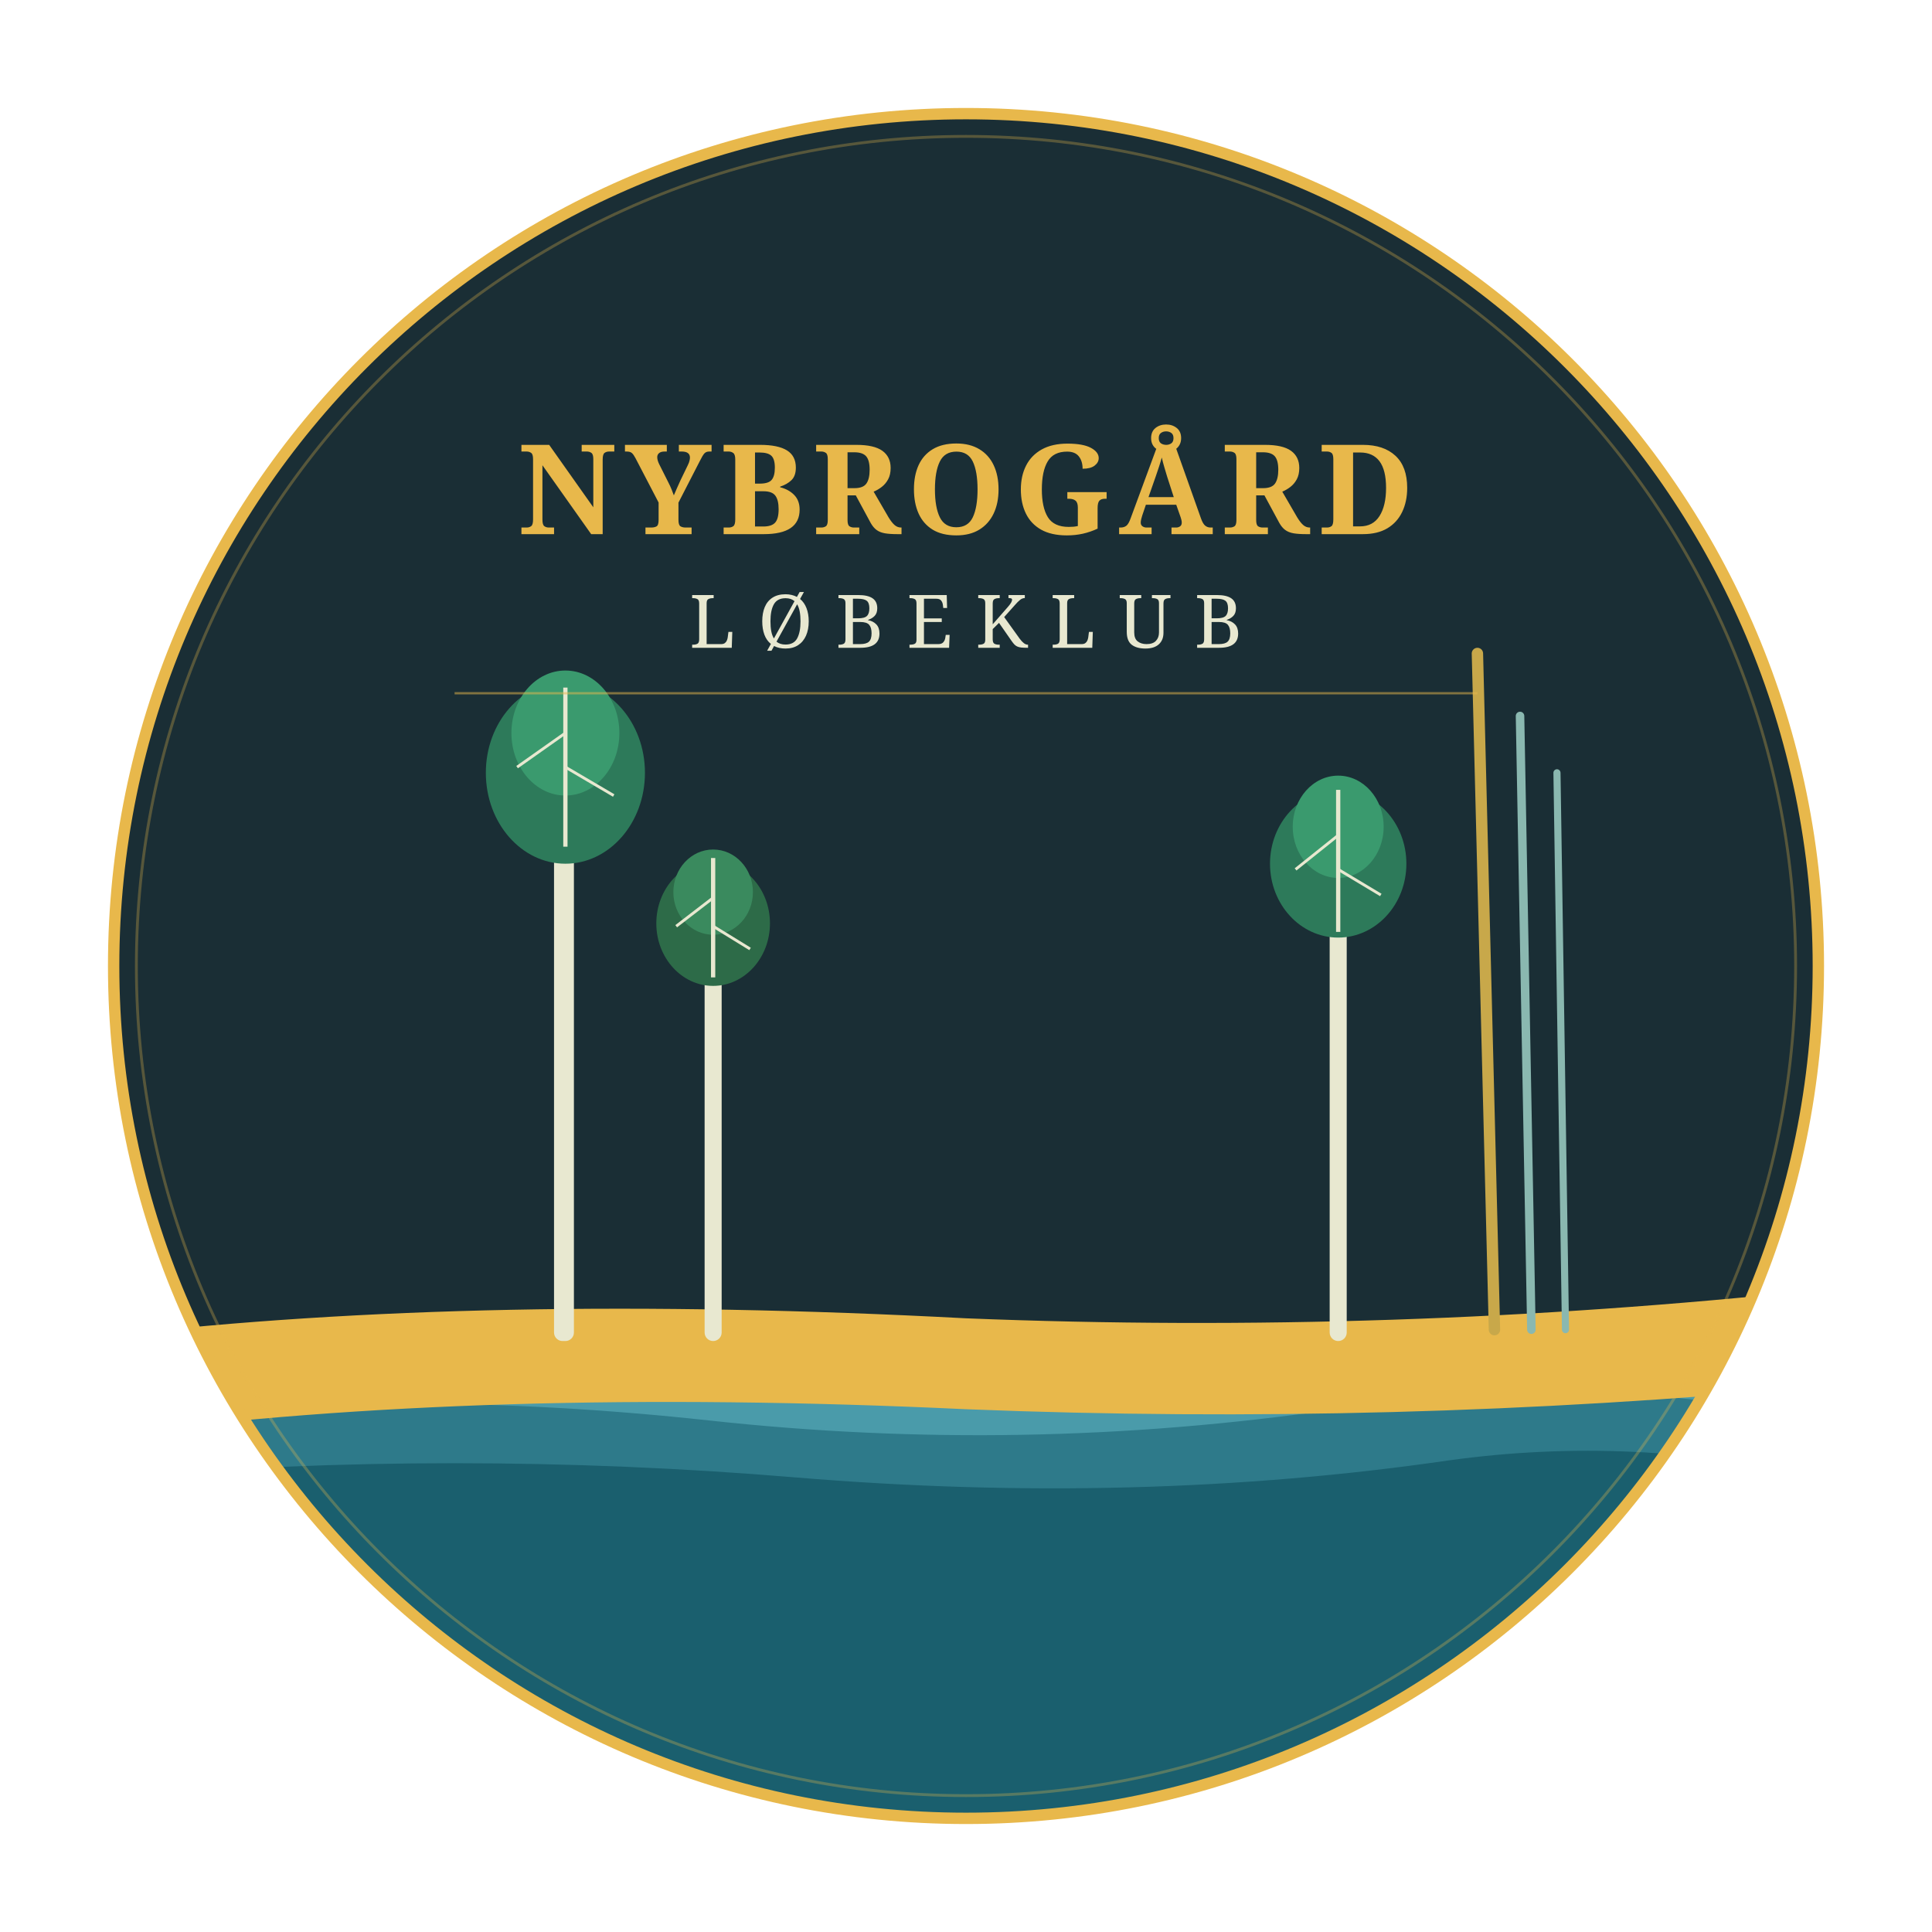
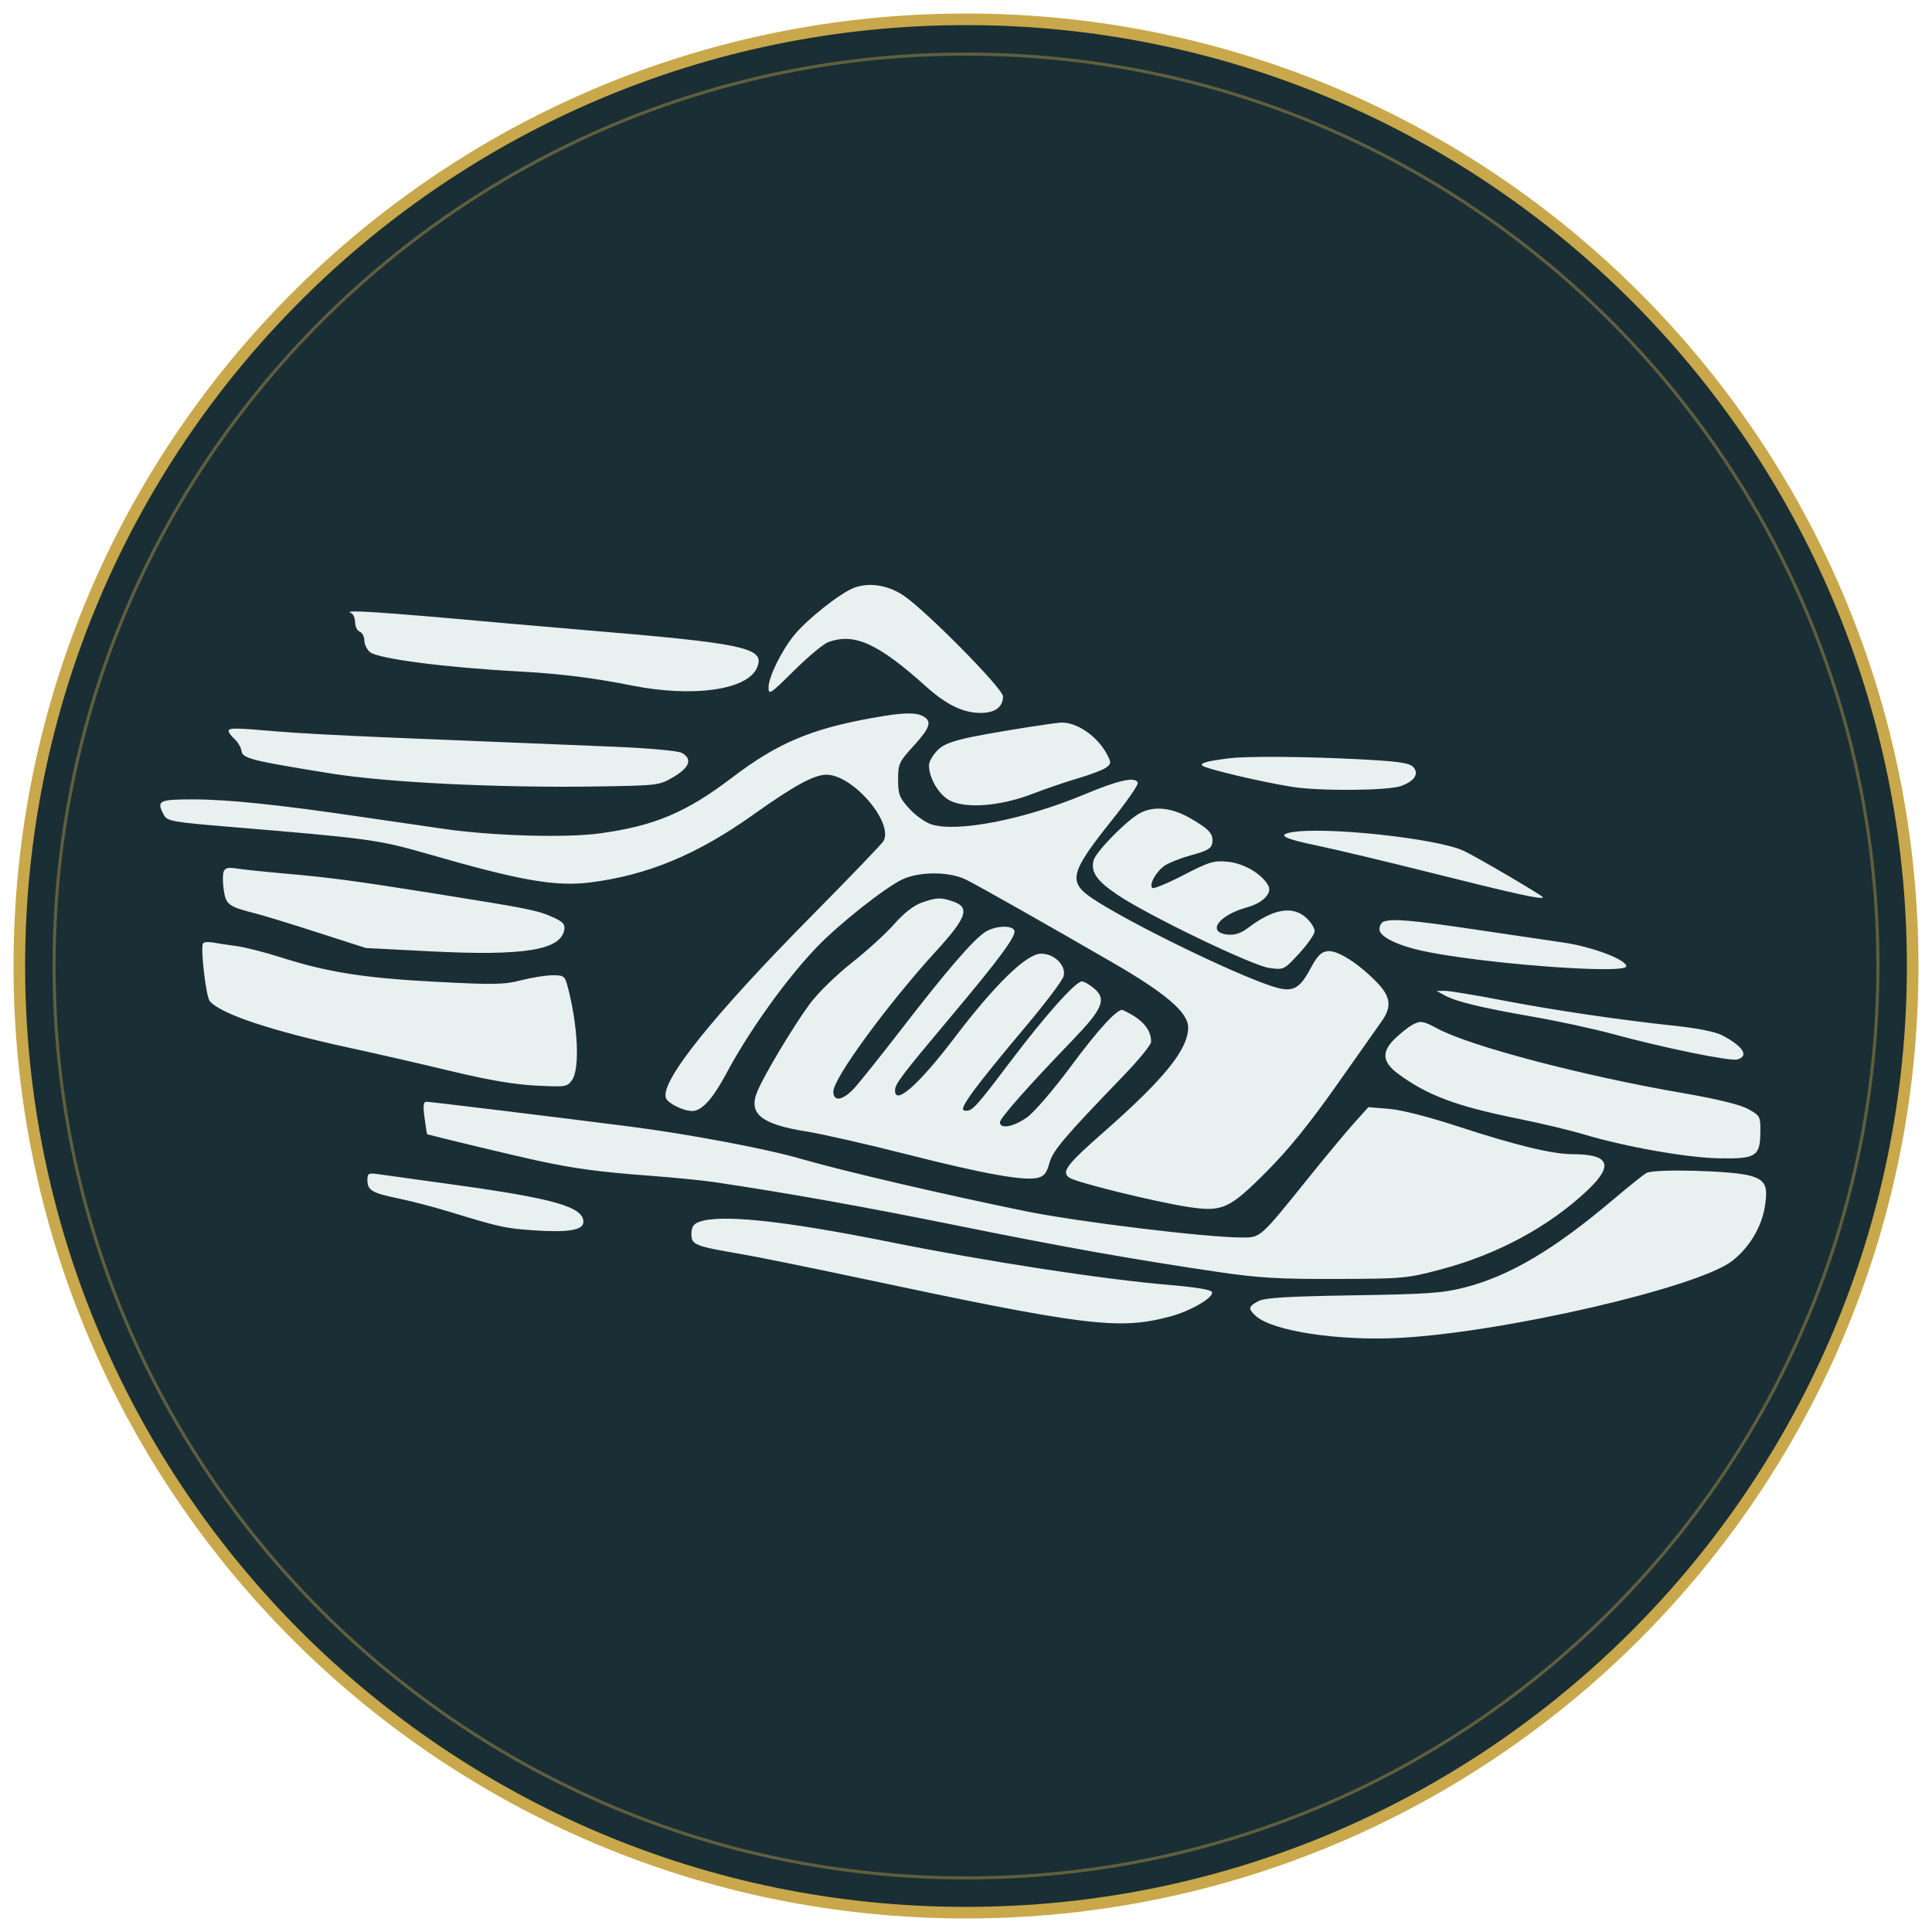
- <svg xmlns="http://www.w3.org/2000/svg" width="100%" viewBox="0 0 680 680" role="img" style="">
+ <svg xmlns="http://www.w3.org/2000/svg" viewBox="0 0 500 500" width="500" height="500">
  <defs>
-     <clipPath id="circle-clip">
-       <circle cx="340" cy="340" r="300" />
+     <clipPath id="c">
+       <circle cx="250" cy="250" r="245" />
    </clipPath>
  </defs>
-   <circle cx="340" cy="340" r="300" fill="#1a2e35" style="fill:rgb(26, 46, 53);stroke:none;color:rgb(0, 0, 0);stroke-width:1px;stroke-linecap:butt;stroke-linejoin:miter;opacity:1;font-family:&quot;Anthropic Sans&quot;, -apple-system, &quot;system-ui&quot;, &quot;Segoe UI&quot;, sans-serif;font-size:16px;font-weight:400;text-anchor:start;dominant-baseline:auto" />
-   <g clip-path="url(#circle-clip)" style="fill:rgb(0, 0, 0);stroke:none;color:rgb(0, 0, 0);stroke-width:1px;stroke-linecap:butt;stroke-linejoin:miter;opacity:1;font-family:&quot;Anthropic Sans&quot;, -apple-system, &quot;system-ui&quot;, &quot;Segoe UI&quot;, sans-serif;font-size:16px;font-weight:400;text-anchor:start;dominant-baseline:auto">
-     <path d="M40 480 Q150 460 260 478 Q370 496 480 475 Q570 458 640 478 L640 640 L40 640 Z" fill="#4a9baa" style="fill:rgb(74, 155, 170);stroke:none;color:rgb(0, 0, 0);stroke-width:1px;stroke-linecap:butt;stroke-linejoin:miter;opacity:1;font-family:&quot;Anthropic Sans&quot;, -apple-system, &quot;system-ui&quot;, &quot;Segoe UI&quot;, sans-serif;font-size:16px;font-weight:400;text-anchor:start;dominant-baseline:auto" />
-     <path d="M40 500 Q140 488 250 500 Q360 512 470 496 Q560 482 640 500 L640 640 L40 640 Z" fill="#2e7a8a" style="fill:rgb(46, 122, 138);stroke:none;color:rgb(0, 0, 0);stroke-width:1px;stroke-linecap:butt;stroke-linejoin:miter;opacity:1;font-family:&quot;Anthropic Sans&quot;, -apple-system, &quot;system-ui&quot;, &quot;Segoe UI&quot;, sans-serif;font-size:16px;font-weight:400;text-anchor:start;dominant-baseline:auto" />
-     <path d="M40 520 Q160 510 280 520 Q400 530 510 514 Q575 505 640 520 L640 640 L40 640 Z" fill="#1a5f6e" style="fill:rgb(26, 95, 110);stroke:none;color:rgb(0, 0, 0);stroke-width:1px;stroke-linecap:butt;stroke-linejoin:miter;opacity:1;font-family:&quot;Anthropic Sans&quot;, -apple-system, &quot;system-ui&quot;, &quot;Segoe UI&quot;, sans-serif;font-size:16px;font-weight:400;text-anchor:start;dominant-baseline:auto" />
-     <path d="M40 470 Q170 455 340 464 Q490 470 640 454 L640 488 Q490 502 340 496 Q170 488 40 505 Z" fill="#e8b84b" style="fill:rgb(232, 184, 75);stroke:none;color:rgb(0, 0, 0);stroke-width:1px;stroke-linecap:butt;stroke-linejoin:miter;opacity:1;font-family:&quot;Anthropic Sans&quot;, -apple-system, &quot;system-ui&quot;, &quot;Segoe UI&quot;, sans-serif;font-size:16px;font-weight:400;text-anchor:start;dominant-baseline:auto" />
-     <rect x="195" y="290" width="7" height="182" rx="3" fill="#e8e8d0" style="fill:rgb(232, 232, 208);stroke:none;color:rgb(0, 0, 0);stroke-width:1px;stroke-linecap:butt;stroke-linejoin:miter;opacity:1;font-family:&quot;Anthropic Sans&quot;, -apple-system, &quot;system-ui&quot;, &quot;Segoe UI&quot;, sans-serif;font-size:16px;font-weight:400;text-anchor:start;dominant-baseline:auto" />
-     <ellipse cx="199" cy="272" rx="28" ry="32" fill="#2d7a5a" style="fill:rgb(45, 122, 90);stroke:none;color:rgb(0, 0, 0);stroke-width:1px;stroke-linecap:butt;stroke-linejoin:miter;opacity:1;font-family:&quot;Anthropic Sans&quot;, -apple-system, &quot;system-ui&quot;, &quot;Segoe UI&quot;, sans-serif;font-size:16px;font-weight:400;text-anchor:start;dominant-baseline:auto" />
-     <ellipse cx="199" cy="258" rx="19" ry="22" fill="#3a9a6e" style="fill:rgb(58, 154, 110);stroke:none;color:rgb(0, 0, 0);stroke-width:1px;stroke-linecap:butt;stroke-linejoin:miter;opacity:1;font-family:&quot;Anthropic Sans&quot;, -apple-system, &quot;system-ui&quot;, &quot;Segoe UI&quot;, sans-serif;font-size:16px;font-weight:400;text-anchor:start;dominant-baseline:auto" />
-     <line x1="199" y1="242" x2="199" y2="298" stroke="#e8e8d0" stroke-width="1.5" style="fill:rgb(0, 0, 0);stroke:rgb(232, 232, 208);color:rgb(0, 0, 0);stroke-width:1.5px;stroke-linecap:butt;stroke-linejoin:miter;opacity:1;font-family:&quot;Anthropic Sans&quot;, -apple-system, &quot;system-ui&quot;, &quot;Segoe UI&quot;, sans-serif;font-size:16px;font-weight:400;text-anchor:start;dominant-baseline:auto" />
-     <line x1="199" y1="258" x2="182" y2="270" stroke="#e8e8d0" stroke-width="1" style="fill:rgb(0, 0, 0);stroke:rgb(232, 232, 208);color:rgb(0, 0, 0);stroke-width:1px;stroke-linecap:butt;stroke-linejoin:miter;opacity:1;font-family:&quot;Anthropic Sans&quot;, -apple-system, &quot;system-ui&quot;, &quot;Segoe UI&quot;, sans-serif;font-size:16px;font-weight:400;text-anchor:start;dominant-baseline:auto" />
-     <line x1="199" y1="270" x2="216" y2="280" stroke="#e8e8d0" stroke-width="1" style="fill:rgb(0, 0, 0);stroke:rgb(232, 232, 208);color:rgb(0, 0, 0);stroke-width:1px;stroke-linecap:butt;stroke-linejoin:miter;opacity:1;font-family:&quot;Anthropic Sans&quot;, -apple-system, &quot;system-ui&quot;, &quot;Segoe UI&quot;, sans-serif;font-size:16px;font-weight:400;text-anchor:start;dominant-baseline:auto" />
-     <rect x="248" y="340" width="6" height="132" rx="3" fill="#e8e8d0" style="fill:rgb(232, 232, 208);stroke:none;color:rgb(0, 0, 0);stroke-width:1px;stroke-linecap:butt;stroke-linejoin:miter;opacity:1;font-family:&quot;Anthropic Sans&quot;, -apple-system, &quot;system-ui&quot;, &quot;Segoe UI&quot;, sans-serif;font-size:16px;font-weight:400;text-anchor:start;dominant-baseline:auto" />
-     <ellipse cx="251" cy="325" rx="20" ry="22" fill="#2d6b48" style="fill:rgb(45, 107, 72);stroke:none;color:rgb(0, 0, 0);stroke-width:1px;stroke-linecap:butt;stroke-linejoin:miter;opacity:1;font-family:&quot;Anthropic Sans&quot;, -apple-system, &quot;system-ui&quot;, &quot;Segoe UI&quot;, sans-serif;font-size:16px;font-weight:400;text-anchor:start;dominant-baseline:auto" />
-     <ellipse cx="251" cy="314" rx="14" ry="15" fill="#3a8a5e" style="fill:rgb(58, 138, 94);stroke:none;color:rgb(0, 0, 0);stroke-width:1px;stroke-linecap:butt;stroke-linejoin:miter;opacity:1;font-family:&quot;Anthropic Sans&quot;, -apple-system, &quot;system-ui&quot;, &quot;Segoe UI&quot;, sans-serif;font-size:16px;font-weight:400;text-anchor:start;dominant-baseline:auto" />
-     <line x1="251" y1="302" x2="251" y2="344" stroke="#e8e8d0" stroke-width="1.5" style="fill:rgb(0, 0, 0);stroke:rgb(232, 232, 208);color:rgb(0, 0, 0);stroke-width:1.5px;stroke-linecap:butt;stroke-linejoin:miter;opacity:1;font-family:&quot;Anthropic Sans&quot;, -apple-system, &quot;system-ui&quot;, &quot;Segoe UI&quot;, sans-serif;font-size:16px;font-weight:400;text-anchor:start;dominant-baseline:auto" />
-     <line x1="251" y1="316" x2="238" y2="326" stroke="#e8e8d0" stroke-width="1" style="fill:rgb(0, 0, 0);stroke:rgb(232, 232, 208);color:rgb(0, 0, 0);stroke-width:1px;stroke-linecap:butt;stroke-linejoin:miter;opacity:1;font-family:&quot;Anthropic Sans&quot;, -apple-system, &quot;system-ui&quot;, &quot;Segoe UI&quot;, sans-serif;font-size:16px;font-weight:400;text-anchor:start;dominant-baseline:auto" />
-     <line x1="251" y1="326" x2="264" y2="334" stroke="#e8e8d0" stroke-width="1" style="fill:rgb(0, 0, 0);stroke:rgb(232, 232, 208);color:rgb(0, 0, 0);stroke-width:1px;stroke-linecap:butt;stroke-linejoin:miter;opacity:1;font-family:&quot;Anthropic Sans&quot;, -apple-system, &quot;system-ui&quot;, &quot;Segoe UI&quot;, sans-serif;font-size:16px;font-weight:400;text-anchor:start;dominant-baseline:auto" />
-     <rect x="468" y="320" width="6" height="152" rx="3" fill="#e8e8d0" style="fill:rgb(232, 232, 208);stroke:none;color:rgb(0, 0, 0);stroke-width:1px;stroke-linecap:butt;stroke-linejoin:miter;opacity:1;font-family:&quot;Anthropic Sans&quot;, -apple-system, &quot;system-ui&quot;, &quot;Segoe UI&quot;, sans-serif;font-size:16px;font-weight:400;text-anchor:start;dominant-baseline:auto" />
-     <ellipse cx="471" cy="304" rx="24" ry="26" fill="#2d7a5a" style="fill:rgb(45, 122, 90);stroke:none;color:rgb(0, 0, 0);stroke-width:1px;stroke-linecap:butt;stroke-linejoin:miter;opacity:1;font-family:&quot;Anthropic Sans&quot;, -apple-system, &quot;system-ui&quot;, &quot;Segoe UI&quot;, sans-serif;font-size:16px;font-weight:400;text-anchor:start;dominant-baseline:auto" />
-     <ellipse cx="471" cy="291" rx="16" ry="18" fill="#3a9a6e" style="fill:rgb(58, 154, 110);stroke:none;color:rgb(0, 0, 0);stroke-width:1px;stroke-linecap:butt;stroke-linejoin:miter;opacity:1;font-family:&quot;Anthropic Sans&quot;, -apple-system, &quot;system-ui&quot;, &quot;Segoe UI&quot;, sans-serif;font-size:16px;font-weight:400;text-anchor:start;dominant-baseline:auto" />
-     <line x1="471" y1="278" x2="471" y2="328" stroke="#e8e8d0" stroke-width="1.5" style="fill:rgb(0, 0, 0);stroke:rgb(232, 232, 208);color:rgb(0, 0, 0);stroke-width:1.5px;stroke-linecap:butt;stroke-linejoin:miter;opacity:1;font-family:&quot;Anthropic Sans&quot;, -apple-system, &quot;system-ui&quot;, &quot;Segoe UI&quot;, sans-serif;font-size:16px;font-weight:400;text-anchor:start;dominant-baseline:auto" />
-     <line x1="471" y1="294" x2="456" y2="306" stroke="#e8e8d0" stroke-width="1" style="fill:rgb(0, 0, 0);stroke:rgb(232, 232, 208);color:rgb(0, 0, 0);stroke-width:1px;stroke-linecap:butt;stroke-linejoin:miter;opacity:1;font-family:&quot;Anthropic Sans&quot;, -apple-system, &quot;system-ui&quot;, &quot;Segoe UI&quot;, sans-serif;font-size:16px;font-weight:400;text-anchor:start;dominant-baseline:auto" />
-     <line x1="471" y1="306" x2="486" y2="315" stroke="#e8e8d0" stroke-width="1" style="fill:rgb(0, 0, 0);stroke:rgb(232, 232, 208);color:rgb(0, 0, 0);stroke-width:1px;stroke-linecap:butt;stroke-linejoin:miter;opacity:1;font-family:&quot;Anthropic Sans&quot;, -apple-system, &quot;system-ui&quot;, &quot;Segoe UI&quot;, sans-serif;font-size:16px;font-weight:400;text-anchor:start;dominant-baseline:auto" />
-     <line x1="520" y1="230" x2="526" y2="468" stroke="#c8a84a" stroke-width="4" stroke-linecap="round" style="fill:rgb(0, 0, 0);stroke:rgb(200, 168, 74);color:rgb(0, 0, 0);stroke-width:4px;stroke-linecap:round;stroke-linejoin:miter;opacity:1;font-family:&quot;Anthropic Sans&quot;, -apple-system, &quot;system-ui&quot;, &quot;Segoe UI&quot;, sans-serif;font-size:16px;font-weight:400;text-anchor:start;dominant-baseline:auto" />
-     <line x1="535" y1="252" x2="539" y2="468" stroke="#8ab8b0" stroke-width="3" stroke-linecap="round" style="fill:rgb(0, 0, 0);stroke:rgb(138, 184, 176);color:rgb(0, 0, 0);stroke-width:3px;stroke-linecap:round;stroke-linejoin:miter;opacity:1;font-family:&quot;Anthropic Sans&quot;, -apple-system, &quot;system-ui&quot;, &quot;Segoe UI&quot;, sans-serif;font-size:16px;font-weight:400;text-anchor:start;dominant-baseline:auto" />
-     <line x1="548" y1="272" x2="551" y2="468" stroke="#8ab8b0" stroke-width="2.5" stroke-linecap="round" style="fill:rgb(0, 0, 0);stroke:rgb(138, 184, 176);color:rgb(0, 0, 0);stroke-width:2.5px;stroke-linecap:round;stroke-linejoin:miter;opacity:1;font-family:&quot;Anthropic Sans&quot;, -apple-system, &quot;system-ui&quot;, &quot;Segoe UI&quot;, sans-serif;font-size:16px;font-weight:400;text-anchor:start;dominant-baseline:auto" />
+   <circle cx="250" cy="250" r="245" fill="#1a2e35" />
+   <g clip-path="url(#c)">
+     <g transform="translate(250,250) scale(0.7985) translate(-422,-529)">
+       <path d="M 385.790 406.389 C 381.390 407.988, 370.369 416.713, 366.204 421.896 C 362.100 427.003, 358 435.398, 358 438.695 C 358 441.272, 358.549 440.912, 366.250 433.280 C 370.788 428.783, 375.767 424.631, 377.315 424.052 C 385.724 420.909, 393.502 424.424, 409 438.368 C 415.589 444.296, 421.034 446.948, 426.679 446.978 C 431.369 447.003, 434 445.072, 434 441.606 C 434 439.067, 408.401 413.189, 401.500 408.751 C 396.459 405.509, 390.626 404.632, 385.790 406.389 M 222.750 414.662 C 223.438 414.940, 224 416.268, 224 417.615 C 224 418.961, 224.675 420.322, 225.500 420.638 C 226.325 420.955, 227 422.221, 227 423.452 C 227 424.683, 227.787 426.377, 228.750 427.216 C 231.232 429.381, 252.634 432.198, 276.500 433.500 C 290.526 434.266, 300.827 435.542, 313.962 438.141 C 333.471 442.002, 350.973 439.542, 354.187 432.489 C 357.218 425.836, 351.070 424.493, 297 420.004 C 290.125 419.434, 279.550 418.519, 273.500 417.972 C 230.967 414.127, 219.583 413.384, 222.750 414.662 M 391.546 448.615 C 371.577 452.220, 360.827 456.801, 346.169 467.954 C 331.288 479.276, 320.985 483.614, 303.241 486.027 C 292.298 487.516, 268.739 486.842, 253 484.591 C 247.225 483.766, 234.850 481.965, 225.500 480.591 C 198.816 476.669, 182.671 475, 171.405 475 C 160.333 475, 159.548 475.418, 162.003 480.005 C 163.116 482.085, 164.495 482.329, 184.500 483.993 C 228.392 487.644, 231.659 488.094, 247.500 492.663 C 277.604 501.348, 288.899 503.333, 300.170 501.919 C 318.737 499.591, 334.835 492.909, 353 479.991 C 366.276 470.549, 372.770 467, 376.771 467 C 385.304 467, 398.616 482.502, 395.250 488.518 C 394.759 489.395, 384.479 500.100, 372.405 512.306 C 339.964 545.103, 322.860 566.439, 324.734 571.771 C 325.343 573.505, 330.375 576, 333.263 576 C 336.362 576, 339.938 572.057, 344.365 563.761 C 351.626 550.153, 363.526 533.509, 373.422 523.117 C 380.657 515.519, 395.892 503.454, 401.500 500.880 C 407.165 498.280, 416.873 498.384, 422.200 501.102 C 426.974 503.538, 447.974 515.426, 469.450 527.851 C 486.809 537.894, 494 544.059, 494 548.897 C 494 555.998, 486.382 565.457, 466.787 582.687 C 454.550 593.447, 452.850 595.686, 455.467 597.600 C 457.519 599.100, 483.410 605.482, 493.929 607.081 C 505.116 608.781, 507.258 607.821, 519.382 595.677 C 526.477 588.569, 533.305 580.155, 542.021 567.776 C 548.884 558.028, 555.512 548.624, 556.750 546.878 C 560.075 542.187, 559.659 538.920, 555.144 534.267 C 549.185 528.128, 542.387 523.822, 539.227 524.186 C 537.089 524.432, 535.885 525.648, 533.651 529.817 C 529.913 536.791, 527.752 537.742, 520.852 535.452 C 508.032 531.197, 474.832 514.962, 463.250 507.286 C 454.889 501.744, 455.579 498.906, 469.526 481.439 C 474.229 475.549, 477.904 470.228, 477.693 469.615 C 476.976 467.529, 471.522 468.718, 460.345 473.397 C 440.886 481.543, 419.018 485.811, 410.740 483.079 C 408.755 482.424, 405.527 480.112, 403.566 477.941 C 400.403 474.440, 400 473.383, 400 468.578 C 400 463.474, 400.289 462.845, 405 457.690 C 410.403 451.779, 411.079 449.648, 408.066 448.035 C 405.563 446.696, 401.363 446.843, 391.546 448.615 M 442 451.605 C 419.957 455.135, 415.594 456.252, 412.751 459.096 C 411.238 460.608, 410 462.795, 410 463.955 C 410 467.837, 412.848 472.936, 416.190 475.039 C 421.106 478.133, 432.772 477.358, 443.500 473.225 C 447.900 471.530, 454.661 469.222, 458.525 468.096 C 462.389 466.970, 466.379 465.443, 467.393 464.702 C 469.093 463.459, 469.117 463.129, 467.707 460.428 C 464.610 454.494, 457.818 449.835, 452.685 450.122 C 451.483 450.189, 446.675 450.857, 442 451.605 M 183 452.845 C 183 453.310, 183.875 454.482, 184.944 455.449 C 186.013 456.417, 187.026 458.156, 187.194 459.313 C 187.545 461.729, 190.336 462.432, 216 466.575 C 234.264 469.523, 270.332 471.301, 302 470.815 C 322.381 470.502, 322.528 470.484, 327.250 467.708 C 332.484 464.631, 333.415 461.828, 329.840 459.914 C 328.596 459.248, 319.368 458.410, 308.090 457.938 C 281.509 456.825, 266.134 456.195, 235.500 454.963 C 221.200 454.388, 204.550 453.488, 198.500 452.962 C 184.978 451.788, 183 451.773, 183 452.845 M 507.500 461.664 C 500.451 462.520, 497.977 463.155, 498.486 463.977 C 499.089 464.954, 517.934 469.425, 528 470.981 C 536.842 472.347, 558.702 472.167, 562.904 470.694 C 567.431 469.106, 569.014 466.585, 566.845 464.416 C 565.556 463.127, 561.770 462.621, 548.362 461.945 C 531.557 461.099, 513.198 460.972, 507.500 461.664 M 477.500 479.989 C 472.624 483.200, 463.980 492.232, 463.339 494.784 C 462.391 498.564, 464.392 501.427, 471.165 505.974 C 481.207 512.717, 514.783 528.891, 520.278 529.634 C 525.054 530.279, 525.056 530.278, 530.021 524.890 C 532.753 521.925, 534.990 518.691, 534.994 517.702 C 534.997 516.713, 533.809 514.801, 532.354 513.452 C 527.909 509.332, 521.610 510.412, 513.316 516.717 C 511.093 518.406, 509.133 519.040, 506.824 518.818 C 499.856 518.148, 503.819 512.532, 513.043 510.005 C 518.157 508.604, 521.302 505.433, 519.996 502.993 C 517.957 499.182, 512.103 495.716, 506.854 495.212 C 502.288 494.773, 500.878 495.199, 492.430 499.563 C 487.280 502.223, 482.753 504.086, 482.371 503.704 C 481.241 502.574, 483.702 498.241, 486.523 496.393 C 487.961 495.450, 491.919 493.921, 495.319 492.993 C 500.287 491.637, 501.564 490.873, 501.827 489.098 C 502.257 486.193, 500.842 484.628, 494.511 481.006 C 488.177 477.382, 482.017 477.014, 477.500 479.989 M 527.250 485.706 C 522.778 486.567, 525.198 487.780, 535.750 489.966 C 541.663 491.190, 558.650 495.245, 573.500 498.977 C 600.062 505.651, 609 507.605, 609 506.736 C 609 506.256, 588.339 494.118, 583.500 491.755 C 575.114 487.661, 537.886 483.657, 527.250 485.706 M 181.391 498.425 C 181.053 499.305, 181.073 501.998, 181.434 504.410 C 182.148 509.172, 182.955 509.755, 192 512.046 C 194.475 512.673, 203.475 515.434, 212 518.182 L 227.500 523.177 248.277 524.241 C 278.879 525.807, 290.824 523.856, 291.823 517.126 C 292.080 515.395, 291.263 514.566, 287.823 513.059 C 282.936 510.919, 280.023 510.340, 250 505.548 C 224.135 501.419, 216.067 500.343, 201 499.016 C 194.675 498.459, 187.813 497.738, 185.752 497.414 C 182.867 496.960, 181.863 497.193, 181.391 498.425 M 407.528 508.502 C 405.001 509.402, 401.800 511.919, 398.728 515.421 C 396.072 518.449, 389.852 524.118, 384.905 528.021 C 379.819 532.033, 373.928 537.806, 371.346 541.308 C 366.087 548.442, 356.655 564.188, 354.383 569.626 C 351.350 576.884, 355.534 580.288, 370.398 582.653 C 375.404 583.450, 389.977 586.768, 402.783 590.027 C 427.720 596.373, 440.904 598.743, 445.232 597.657 C 447.323 597.132, 448.173 596.072, 449.017 592.938 C 450.122 588.834, 453.545 584.795, 473.215 564.385 C 478.047 559.371, 482 554.511, 482 553.585 C 482 549.441, 479.052 546.130, 472.835 543.290 C 471.257 542.570, 464.963 549.394, 455.834 561.724 C 450.442 569.007, 444.156 576.323, 441.865 577.983 C 437.538 581.117, 433 581.979, 433 579.666 C 433 578.304, 441.927 568.208, 456.625 552.949 C 466.287 542.919, 467.605 539.777, 463.596 536.329 C 462.107 535.048, 460.290 534, 459.559 534 C 457.513 534, 447.581 545.145, 436.210 560.198 C 424.833 575.261, 423.838 576.313, 421.431 575.833 C 419.508 575.448, 424.418 568.771, 442.203 547.581 C 448.167 540.475, 453.316 533.588, 453.646 532.275 C 454.508 528.841, 450.653 525, 446.344 525 C 441.646 525, 431.458 534.895, 418.246 552.292 C 406.832 567.320, 399 574.284, 399 569.404 C 399 567.209, 400.802 564.826, 417.531 544.899 C 432.852 526.648, 438.265 519.306, 437.690 517.552 C 437.080 515.688, 431.594 515.898, 428.338 517.910 C 424.497 520.283, 415.847 530.323, 400.347 550.399 C 393.934 558.705, 387.319 566.962, 385.647 568.750 C 382.017 572.632, 379 573.057, 379 569.687 C 379 565.406, 396.618 541.342, 412.392 524.078 C 422.257 513.282, 423.370 510.022, 417.851 508.098 C 413.853 506.704, 412.419 506.760, 407.528 508.502 M 557.250 514.662 C 556.563 514.940, 556 516.054, 556 517.140 C 556 519.394, 561.533 522.214, 569.424 523.983 C 587.981 528.142, 636 531.821, 636 529.085 C 636 526.929, 624.945 522.762, 615.616 521.399 C 610.602 520.667, 597.275 518.699, 586 517.025 C 566.286 514.099, 559.939 513.577, 557.250 514.662 M 174.709 521.691 C 173.834 523.159, 175.673 538.901, 176.890 540.368 C 180.316 544.496, 196.670 549.973, 222 555.474 C 231.075 557.445, 246.130 560.898, 255.456 563.147 C 267.104 565.956, 275.588 567.399, 282.554 567.754 C 292.356 568.254, 292.752 568.193, 294.348 565.913 C 296.893 562.280, 296.227 548.257, 292.916 535.750 C 291.984 532.231, 291.683 532, 288.042 532 C 285.908 532, 281.315 532.729, 277.835 533.621 C 272.243 535.053, 269.011 535.110, 250.004 534.111 C 226.919 532.898, 214.990 531.008, 199.815 526.159 C 194.692 524.523, 188.250 522.888, 185.500 522.527 C 182.750 522.167, 179.305 521.649, 177.845 521.377 C 176.385 521.105, 174.974 521.247, 174.709 521.691 M 577.208 538.550 C 580.951 540.582, 589.003 542.521, 606 545.486 C 613.975 546.877, 625.450 549.363, 631.500 551.011 C 647.878 555.473, 669.570 559.925, 671.928 559.309 C 675.934 558.261, 673.895 555, 667 551.428 C 664.863 550.322, 659.020 549.145, 652 548.407 C 634.113 546.528, 612.089 543.269, 595.135 539.992 C 586.620 538.347, 578.494 537.018, 577.077 537.040 L 574.500 537.080 577.208 538.550 M 566.500 548.162 C 565.400 548.768, 563.038 550.642, 561.250 552.328 C 556.542 556.767, 556.829 560.133, 562.250 564.087 C 571.755 571.018, 581.070 574.482, 601.030 578.506 C 608.252 579.962, 617.797 582.242, 622.240 583.572 C 635.808 587.633, 655.770 591.157, 666.209 591.335 C 678.073 591.537, 679.392 590.686, 679.457 582.794 C 679.499 577.721, 679.386 577.509, 675.500 575.363 C 672.836 573.892, 665.488 572.112, 653.500 570.036 C 621.799 564.545, 585.666 555.038, 575.008 549.383 C 569.957 546.704, 569.316 546.612, 566.500 548.162 M 246.519 578.250 C 246.908 581.138, 247.288 583.517, 247.363 583.537 C 251.804 584.744, 276.070 590.552, 282.684 591.991 C 294.919 594.652, 302.758 595.713, 319.500 596.975 C 327.200 597.555, 336.425 598.462, 340 598.989 C 363.254 602.421, 388.960 607.008, 418.838 613.059 C 453.628 620.105, 475.911 624.070, 504 628.213 C 516.752 630.094, 523.489 630.487, 542 630.430 C 563.789 630.363, 564.864 630.265, 576.001 627.312 C 594.323 622.455, 611.009 613.439, 623.450 601.674 C 632.017 593.573, 630.563 590.009, 618.685 589.993 C 611.966 589.984, 600.261 587.144, 581 580.850 C 571.651 577.795, 562.901 575.582, 558.951 575.273 L 552.401 574.760 547.787 579.892 C 545.249 582.715, 538.561 590.756, 532.925 597.762 C 517.262 617.232, 517.521 617, 511.430 617 C 499.941 617, 458.282 611.931, 441.304 608.468 C 414.774 603.056, 382.065 595.430, 368.452 591.483 C 357.107 588.194, 332.047 583.468, 313 581.026 C 289.940 578.069, 248.357 573, 247.163 573 C 246.110 573, 245.968 574.159, 246.519 578.250 M 642.500 596.098 C 641.400 596.754, 636.653 600.555, 631.951 604.545 C 612.764 620.825, 598.317 629.400, 583.735 633.162 C 576.577 635.009, 571.840 635.346, 547.515 635.739 C 525.909 636.089, 518.899 636.518, 516.765 637.622 C 513.494 639.313, 513.354 640.105, 515.916 642.424 C 521.322 647.317, 542.717 650.584, 562.500 649.537 C 596.258 647.750, 658.914 633.286, 670.208 624.672 C 675.775 620.426, 679.855 613.674, 680.927 606.932 C 681.987 600.265, 681.117 598.422, 676.238 596.991 C 670.541 595.319, 644.941 594.642, 642.500 596.098 M 228 598.366 C 228 601.704, 229.435 602.560, 238 604.333 C 242.125 605.187, 249.325 607.055, 254 608.483 C 270.850 613.632, 272.631 614.030, 281.594 614.651 C 293.086 615.447, 298 614.635, 298 611.940 C 298 607.121, 288.680 604.409, 257 600.010 C 245.175 598.368, 233.813 596.788, 231.750 596.500 C 228.317 596.021, 228 596.178, 228 598.366 M 335.250 612.031 C 333.619 612.687, 333 613.759, 333 615.929 C 333 619.372, 334.072 619.795, 349.500 622.438 C 354.450 623.286, 371.325 626.705, 387 630.037 C 460.948 645.753, 471.577 647.069, 488.250 642.575 C 494.881 640.788, 502.313 636.446, 501.736 634.696 C 501.482 633.926, 496.562 633.098, 487.921 632.372 C 466.510 630.572, 428.898 624.796, 397.500 618.488 C 362.426 611.440, 341.993 609.321, 335.250 612.031" stroke="none" fill="#e8f0f0" fill-rule="evenodd" />
+     </g>
  </g>
-   <text x="340" y="188" text-anchor="middle" font-family="Georgia, serif" font-size="44" font-weight="700" fill="#e8b84b" letter-spacing="3" style="fill:rgb(232, 184, 75);stroke:none;color:rgb(0, 0, 0);stroke-width:1px;stroke-linecap:butt;stroke-linejoin:miter;opacity:1;font-family:Georgia, serif;font-size:44px;font-weight:700;text-anchor:middle;dominant-baseline:auto">NYBROGÅRD</text>
-   <text x="340" y="228" text-anchor="middle" font-family="Georgia, serif" font-size="26" font-weight="400" fill="#e8e8d0" letter-spacing="8" style="fill:rgb(232, 232, 208);stroke:none;color:rgb(0, 0, 0);stroke-width:1px;stroke-linecap:butt;stroke-linejoin:miter;opacity:1;font-family:Georgia, serif;font-size:26px;font-weight:400;text-anchor:middle;dominant-baseline:auto">LØBEKLUB</text>
-   <line x1="160" y1="244" x2="520" y2="244" stroke="#e8b84b" stroke-width="0.8" opacity="0.5" style="fill:rgb(0, 0, 0);stroke:rgb(232, 184, 75);color:rgb(0, 0, 0);stroke-width:0.8px;stroke-linecap:butt;stroke-linejoin:miter;opacity:0.5;font-family:&quot;Anthropic Sans&quot;, -apple-system, &quot;system-ui&quot;, &quot;Segoe UI&quot;, sans-serif;font-size:16px;font-weight:400;text-anchor:start;dominant-baseline:auto" />
-   <circle cx="340" cy="340" r="300" fill="none" stroke="#e8b84b" stroke-width="4" style="fill:none;stroke:rgb(232, 184, 75);color:rgb(0, 0, 0);stroke-width:4px;stroke-linecap:butt;stroke-linejoin:miter;opacity:1;font-family:&quot;Anthropic Sans&quot;, -apple-system, &quot;system-ui&quot;, &quot;Segoe UI&quot;, sans-serif;font-size:16px;font-weight:400;text-anchor:start;dominant-baseline:auto" />
-   <circle cx="340" cy="340" r="292" fill="none" stroke="#e8b84b" stroke-width="1" opacity="0.3" style="fill:none;stroke:rgb(232, 184, 75);color:rgb(0, 0, 0);stroke-width:1px;stroke-linecap:butt;stroke-linejoin:miter;opacity:0.3;font-family:&quot;Anthropic Sans&quot;, -apple-system, &quot;system-ui&quot;, &quot;Segoe UI&quot;, sans-serif;font-size:16px;font-weight:400;text-anchor:start;dominant-baseline:auto" />
+   <circle cx="250" cy="250" r="245" fill="none" stroke="#c8a84a" stroke-width="3" />
+   <circle cx="250" cy="250" r="236" fill="none" stroke="#c8a84a" stroke-width="0.8" opacity="0.4" />
</svg>
